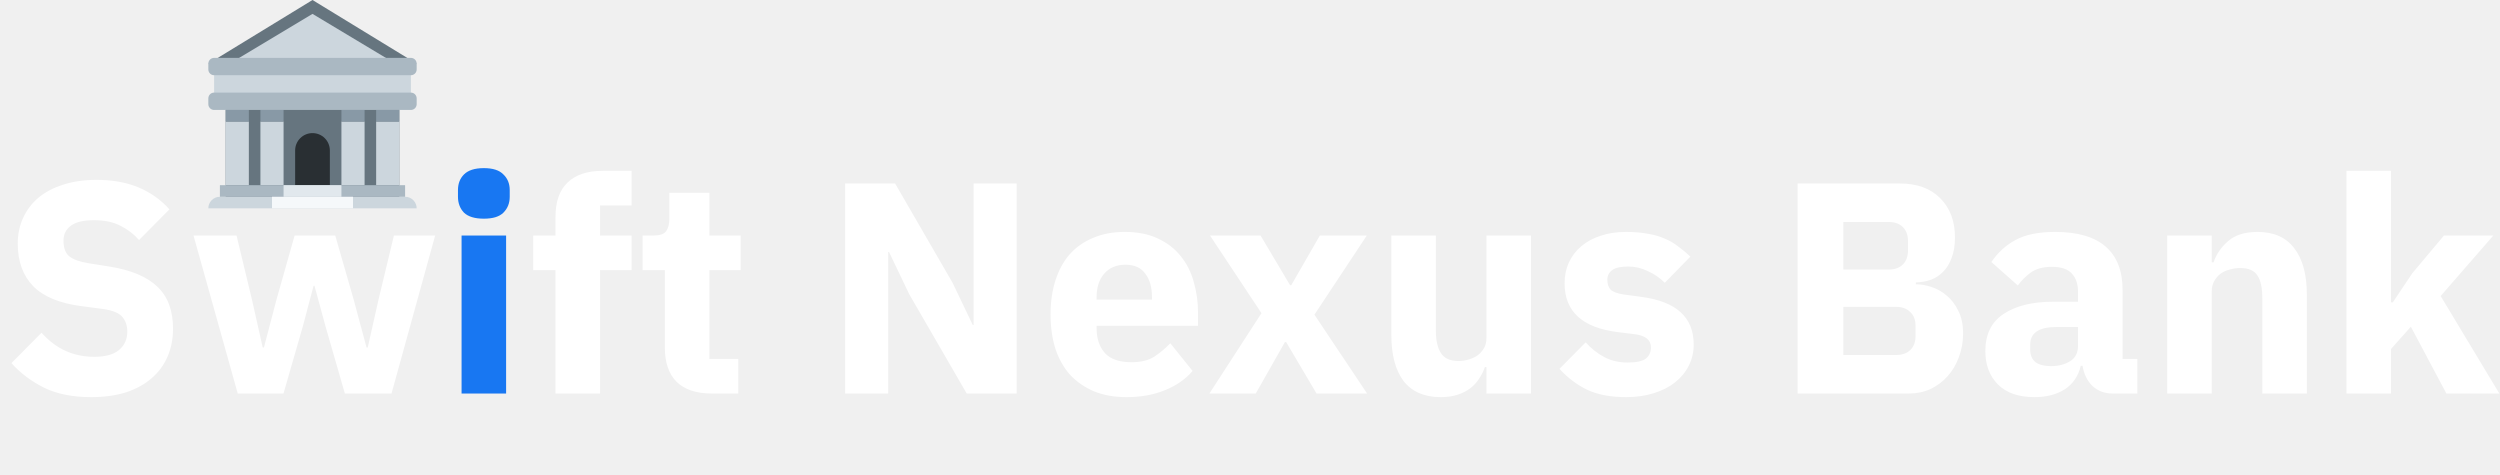
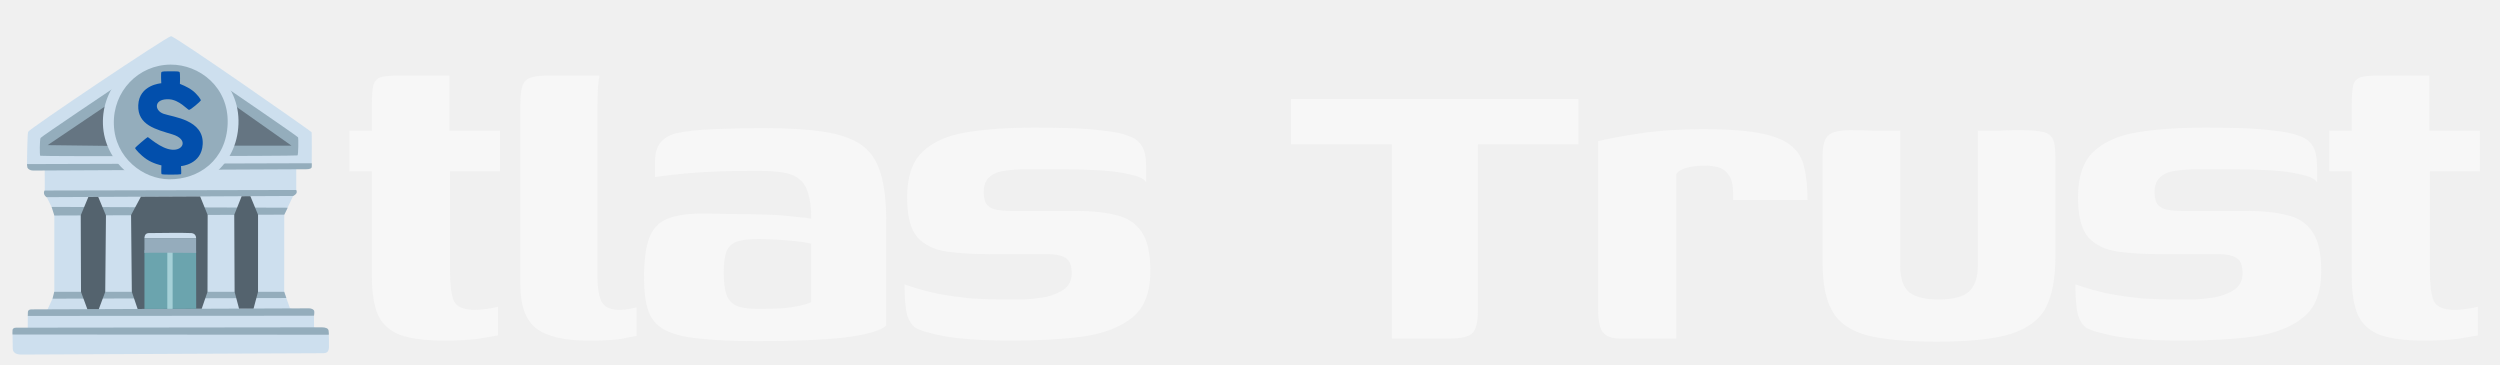
- <svg xmlns="http://www.w3.org/2000/svg" width="216" height="41" viewBox="0 0 216 41" fill="none">
-   <path d="M7.878 34.312C6.283 34.312 4.931 34.043 3.822 33.506C2.713 32.951 1.768 32.241 0.988 31.374L3.588 28.748C4.819 30.135 6.335 30.828 8.138 30.828C9.109 30.828 9.828 30.629 10.296 30.23C10.764 29.831 10.998 29.303 10.998 28.644C10.998 28.141 10.859 27.725 10.582 27.396C10.305 27.049 9.741 26.815 8.892 26.694L7.098 26.46C5.174 26.217 3.761 25.637 2.86 24.718C1.976 23.799 1.534 22.577 1.534 21.052C1.534 20.237 1.69 19.492 2.002 18.816C2.314 18.14 2.756 17.559 3.328 17.074C3.917 16.589 4.628 16.216 5.46 15.956C6.309 15.679 7.271 15.54 8.346 15.54C9.715 15.54 10.92 15.757 11.96 16.19C13 16.623 13.893 17.256 14.638 18.088L12.012 20.74C11.579 20.237 11.05 19.83 10.426 19.518C9.819 19.189 9.048 19.024 8.112 19.024C7.228 19.024 6.569 19.18 6.136 19.492C5.703 19.804 5.486 20.237 5.486 20.792C5.486 21.416 5.651 21.867 5.98 22.144C6.327 22.421 6.881 22.621 7.644 22.742L9.438 23.028C11.31 23.323 12.697 23.903 13.598 24.77C14.499 25.619 14.95 26.833 14.95 28.41C14.95 29.277 14.794 30.074 14.482 30.802C14.17 31.53 13.711 32.154 13.104 32.674C12.515 33.194 11.778 33.601 10.894 33.896C10.01 34.173 9.005 34.312 7.878 34.312ZM16.719 20.35H20.437L21.763 25.862L22.699 30.022H22.803L23.895 25.862L25.455 20.35H28.965L30.551 25.862L31.669 30.022H31.773L32.709 25.862L34.035 20.35H37.597L33.827 34H29.797L28.133 28.228L27.171 24.692H27.093L26.157 28.228L24.493 34H20.541L16.719 20.35ZM47.995 23.34H46.071V20.35H47.995V18.738C47.995 17.421 48.342 16.433 49.035 15.774C49.729 15.098 50.743 14.76 52.077 14.76H54.573V17.75H51.843V20.35H54.573V23.34H51.843V34H47.995V23.34ZM61.498 34C60.163 34 59.149 33.662 58.456 32.986C57.78 32.31 57.442 31.322 57.442 30.022V23.34H55.518V20.35H56.48C57 20.35 57.355 20.229 57.546 19.986C57.737 19.726 57.832 19.362 57.832 18.894V16.658H61.29V20.35H63.994V23.34H61.29V31.01H63.786V34H61.498ZM78.558 25.42L76.816 21.78H76.738V34H73.02V15.852H77.336L82.302 24.432L84.044 28.072H84.122V15.852H87.84V34H83.524L78.558 25.42ZM97.32 34.312C96.28 34.312 95.353 34.147 94.538 33.818C93.723 33.471 93.03 32.995 92.458 32.388C91.903 31.764 91.479 31.01 91.184 30.126C90.907 29.242 90.768 28.254 90.768 27.162C90.768 26.087 90.907 25.117 91.184 24.25C91.461 23.366 91.869 22.612 92.406 21.988C92.961 21.364 93.637 20.887 94.434 20.558C95.231 20.211 96.141 20.038 97.164 20.038C98.291 20.038 99.253 20.229 100.05 20.61C100.865 20.991 101.523 21.503 102.026 22.144C102.546 22.785 102.919 23.531 103.144 24.38C103.387 25.212 103.508 26.087 103.508 27.006V28.15H94.746V28.358C94.746 29.259 94.989 29.979 95.474 30.516C95.959 31.036 96.722 31.296 97.762 31.296C98.559 31.296 99.209 31.14 99.712 30.828C100.215 30.499 100.683 30.109 101.116 29.658L103.04 32.05C102.433 32.761 101.636 33.315 100.648 33.714C99.677 34.113 98.568 34.312 97.32 34.312ZM97.242 22.872C96.462 22.872 95.847 23.132 95.396 23.652C94.963 24.155 94.746 24.831 94.746 25.68V25.888H99.53V25.654C99.53 24.822 99.339 24.155 98.958 23.652C98.594 23.132 98.022 22.872 97.242 22.872ZM104.493 34L108.991 27.058L104.545 20.35H108.913L111.461 24.64H111.565L114.035 20.35H118.091L113.567 27.188L118.117 34H113.749L111.123 29.554H111.019L108.497 34H104.493ZM128.428 31.712H128.298C128.177 32.059 128.012 32.388 127.804 32.7C127.614 33.012 127.362 33.289 127.05 33.532C126.738 33.775 126.366 33.965 125.932 34.104C125.516 34.243 125.031 34.312 124.476 34.312C123.072 34.312 122.006 33.853 121.278 32.934C120.568 31.998 120.212 30.663 120.212 28.93V20.35H124.06V28.592C124.06 29.424 124.208 30.065 124.502 30.516C124.797 30.967 125.3 31.192 126.01 31.192C126.305 31.192 126.6 31.149 126.894 31.062C127.189 30.975 127.449 30.854 127.674 30.698C127.9 30.525 128.082 30.317 128.22 30.074C128.359 29.831 128.428 29.545 128.428 29.216V20.35H132.276V34H128.428V31.712ZM140.485 34.312C139.167 34.312 138.058 34.104 137.157 33.688C136.255 33.255 135.449 32.648 134.739 31.868L137.001 29.58C137.486 30.117 138.023 30.542 138.613 30.854C139.202 31.166 139.869 31.322 140.615 31.322C141.377 31.322 141.906 31.209 142.201 30.984C142.495 30.741 142.643 30.421 142.643 30.022C142.643 29.381 142.183 28.999 141.265 28.878L139.783 28.696C136.715 28.315 135.181 26.911 135.181 24.484C135.181 23.825 135.302 23.227 135.545 22.69C135.805 22.135 136.16 21.667 136.611 21.286C137.079 20.887 137.633 20.584 138.275 20.376C138.933 20.151 139.67 20.038 140.485 20.038C141.195 20.038 141.819 20.09 142.357 20.194C142.911 20.281 143.397 20.419 143.813 20.61C144.246 20.783 144.636 21.009 144.983 21.286C145.347 21.546 145.702 21.841 146.049 22.17L143.839 24.432C143.405 23.999 142.911 23.661 142.357 23.418C141.819 23.158 141.265 23.028 140.693 23.028C140.034 23.028 139.566 23.132 139.289 23.34C139.011 23.548 138.873 23.825 138.873 24.172C138.873 24.536 138.968 24.822 139.159 25.03C139.367 25.221 139.748 25.359 140.303 25.446L141.837 25.654C144.835 26.053 146.335 27.422 146.335 29.762C146.335 30.421 146.196 31.027 145.919 31.582C145.641 32.137 145.243 32.622 144.723 33.038C144.22 33.437 143.605 33.749 142.877 33.974C142.166 34.199 141.369 34.312 140.485 34.312ZM155.311 15.852H164.125C165.633 15.852 166.803 16.277 167.635 17.126C168.484 17.975 168.909 19.102 168.909 20.506C168.909 21.199 168.813 21.789 168.623 22.274C168.449 22.759 168.207 23.158 167.895 23.47C167.6 23.782 167.245 24.016 166.829 24.172C166.43 24.311 165.997 24.389 165.529 24.406V24.562C165.962 24.562 166.413 24.64 166.881 24.796C167.366 24.952 167.808 25.203 168.207 25.55C168.605 25.879 168.935 26.313 169.195 26.85C169.472 27.387 169.611 28.046 169.611 28.826C169.611 29.537 169.489 30.213 169.247 30.854C169.021 31.478 168.701 32.024 168.285 32.492C167.869 32.96 167.375 33.333 166.803 33.61C166.231 33.87 165.607 34 164.931 34H155.311V15.852ZM159.263 30.672H163.813C164.333 30.672 164.74 30.533 165.035 30.256C165.347 29.961 165.503 29.554 165.503 29.034V28.15C165.503 27.63 165.347 27.231 165.035 26.954C164.74 26.659 164.333 26.512 163.813 26.512H159.263V30.672ZM159.263 23.288H163.189C163.709 23.288 164.116 23.141 164.411 22.846C164.705 22.551 164.853 22.144 164.853 21.624V20.844C164.853 20.324 164.705 19.917 164.411 19.622C164.116 19.327 163.709 19.18 163.189 19.18H159.263V23.288ZM182.532 34C181.839 34 181.258 33.783 180.79 33.35C180.34 32.917 180.054 32.336 179.932 31.608H179.776C179.568 32.492 179.109 33.168 178.398 33.636C177.688 34.087 176.812 34.312 175.772 34.312C174.403 34.312 173.354 33.948 172.626 33.22C171.898 32.492 171.534 31.53 171.534 30.334C171.534 28.895 172.054 27.829 173.094 27.136C174.152 26.425 175.582 26.07 177.384 26.07H179.542V25.212C179.542 24.553 179.369 24.033 179.022 23.652C178.676 23.253 178.095 23.054 177.28 23.054C176.518 23.054 175.911 23.219 175.46 23.548C175.01 23.877 174.637 24.25 174.342 24.666L172.054 22.638C172.609 21.823 173.302 21.191 174.134 20.74C174.984 20.272 176.128 20.038 177.566 20.038C179.508 20.038 180.964 20.463 181.934 21.312C182.905 22.161 183.39 23.401 183.39 25.03V31.01H184.664V34H182.532ZM177.202 31.634C177.844 31.634 178.39 31.495 178.84 31.218C179.308 30.941 179.542 30.49 179.542 29.866V28.254H177.67C176.162 28.254 175.408 28.765 175.408 29.788V30.178C175.408 30.681 175.564 31.053 175.876 31.296C176.188 31.521 176.63 31.634 177.202 31.634ZM187.247 34V20.35H191.095V22.664H191.251C191.494 21.953 191.918 21.338 192.525 20.818C193.132 20.298 193.972 20.038 195.047 20.038C196.451 20.038 197.508 20.506 198.219 21.442C198.947 22.378 199.311 23.713 199.311 25.446V34H195.463V25.758C195.463 24.874 195.324 24.224 195.047 23.808C194.77 23.375 194.276 23.158 193.565 23.158C193.253 23.158 192.95 23.201 192.655 23.288C192.36 23.357 192.092 23.479 191.849 23.652C191.624 23.825 191.442 24.042 191.303 24.302C191.164 24.545 191.095 24.831 191.095 25.16V34H187.247ZM202.735 14.76H206.583V26.122H206.739L208.429 23.6L211.159 20.35H215.423L210.873 25.576L215.943 34H211.367L208.299 28.228L206.583 30.152V34H202.735V14.76Z" fill="white" />
-   <path d="M41.804 18.894C41.024 18.894 40.452 18.721 40.088 18.374C39.741 18.01 39.568 17.551 39.568 16.996V16.424C39.568 15.869 39.741 15.419 40.088 15.072C40.452 14.708 41.024 14.526 41.804 14.526C42.584 14.526 43.147 14.708 43.494 15.072C43.858 15.419 44.04 15.869 44.04 16.424V16.996C44.04 17.551 43.858 18.01 43.494 18.374C43.147 18.721 42.584 18.894 41.804 18.894ZM39.88 20.35H43.728V34H39.88V20.35Z" fill="#1877F2" />
-   <g clip-path="url(#clip0_695_5495)">
-     <path d="M19.5 8H34.5V17H19.5V8Z" fill="#66757F" />
-     <path d="M19 17H35C35.265 17 35.52 17.105 35.707 17.293C35.895 17.48 36 17.735 36 18H18C18 17.735 18.105 17.48 18.293 17.293C18.48 17.105 18.735 17 19 17Z" fill="#CCD6DD" />
-     <path d="M27 11.5C26.602 11.5 26.221 11.658 25.939 11.939C25.658 12.221 25.5 12.602 25.5 13V16H28.5V13C28.5 12.602 28.342 12.221 28.061 11.939C27.779 11.658 27.398 11.5 27 11.5Z" fill="#292F33" />
-     <path d="M19.5 10.5H21.5V16H19.5V10.5ZM22.5 10.5H24.5V16H22.5V10.5ZM32.5 10.5H34.5V16H32.5V10.5ZM29.5 10.5H31.5V16H29.5V10.5Z" fill="#CCD6DD" />
-     <path d="M19 16H35V17H19V16Z" fill="#AAB8C2" />
-     <path d="M36 5.5L27 0L18 5.5H36Z" fill="#66757F" />
-     <path d="M27 1.2L19 6V8H35V6L27 1.2Z" fill="#CCD6DD" />
-     <path d="M19.5 9.5H21.5V10.5H19.5V9.5ZM22.5 9.5H24.5V10.5H22.5V9.5ZM29.5 9.5H31.5V10.5H29.5V9.5ZM32.5 9.5H34.5V10.5H32.5V9.5Z" fill="#8899A6" />
-     <path d="M18.5 6H35.5V8.5H18.5V6Z" fill="#CCD6DD" />
-     <path d="M36 6C36 6.133 35.947 6.26 35.854 6.354C35.76 6.447 35.633 6.5 35.5 6.5H18.5C18.367 6.5 18.24 6.447 18.146 6.354C18.053 6.26 18 6.133 18 6V5.5C18 5.367 18.053 5.24 18.146 5.146C18.24 5.053 18.367 5 18.5 5H35.5C35.633 5 35.76 5.053 35.854 5.146C35.947 5.24 36 5.367 36 5.5V6ZM36 9C36 9.133 35.947 9.26 35.854 9.354C35.76 9.447 35.633 9.5 35.5 9.5H18.5C18.367 9.5 18.24 9.447 18.146 9.354C18.053 9.26 18 9.133 18 9V8.5C18 8.367 18.053 8.24 18.146 8.146C18.24 8.053 18.367 8 18.5 8H35.5C35.633 8 35.76 8.053 35.854 8.146C35.947 8.24 36 8.367 36 8.5V9Z" fill="#AAB8C2" />
-     <path d="M24.5 16H29.5V17H24.5V16Z" fill="#E1E8ED" />
-     <path d="M23.5 17H30.5V18H23.5V17Z" fill="#F5F8FA" />
+ <svg xmlns="http://www.w3.org/2000/svg" width="96" height="14" viewBox="0 0 96 14" fill="none">
+   <path d="M17.06 13.08C16.34 13.08 15.773 13.007 15.36 12.86C14.96 12.7 14.68 12.447 14.52 12.1C14.36 11.74 14.28 11.247 14.28 10.62V6.58H13.42V5.02H14.28V4C14.28 3.667 14.3 3.42 14.34 3.26C14.393 3.1 14.493 3 14.64 2.96C14.787 2.92 15.02 2.9 15.34 2.9H17.26C17.26 2.953 17.26 3.02 17.26 3.1C17.26 3.18 17.26 3.28 17.26 3.4V5.02H19.2V6.58H17.28V10.38C17.28 10.913 17.327 11.3 17.42 11.54C17.527 11.78 17.8 11.9 18.24 11.9C18.36 11.9 18.513 11.887 18.7 11.86C18.9 11.833 19.04 11.807 19.12 11.78V12.88C19.027 12.893 18.793 12.933 18.42 13C18.06 13.053 17.607 13.08 17.06 13.08ZM22.622 13.08C21.688 13.08 21.015 12.927 20.602 12.62C20.188 12.3 19.982 11.74 19.982 10.94V3.98C19.982 3.687 20.008 3.46 20.062 3.3C20.115 3.14 20.222 3.033 20.382 2.98C20.542 2.927 20.775 2.9 21.082 2.9H23.022C23.008 2.94 22.988 3.087 22.962 3.34C22.948 3.593 22.942 3.873 22.942 4.18V10.6C22.942 11.08 23.002 11.42 23.122 11.62C23.242 11.807 23.468 11.9 23.802 11.9C23.922 11.9 24.048 11.887 24.182 11.86C24.328 11.833 24.415 11.813 24.442 11.8V12.9C24.348 12.913 24.175 12.947 23.922 13C23.668 13.053 23.235 13.08 22.622 13.08ZM29.111 13.1C28.177 13.1 27.424 13.067 26.851 13C26.277 12.947 25.831 12.833 25.511 12.66C25.204 12.487 24.997 12.24 24.891 11.92C24.784 11.6 24.731 11.187 24.731 10.68C24.731 10 24.797 9.487 24.931 9.14C25.064 8.78 25.297 8.533 25.631 8.4C25.964 8.267 26.411 8.2 26.971 8.2C27.304 8.2 27.684 8.207 28.111 8.22C28.551 8.22 28.977 8.227 29.391 8.24C29.817 8.253 30.184 8.28 30.491 8.32C30.811 8.347 31.031 8.373 31.151 8.4C31.151 7.987 31.111 7.66 31.031 7.42C30.964 7.18 30.851 7 30.691 6.88C30.531 6.747 30.317 6.66 30.051 6.62C29.784 6.58 29.457 6.56 29.071 6.56C28.604 6.56 28.137 6.567 27.671 6.58C27.217 6.593 26.771 6.62 26.331 6.66C25.904 6.7 25.511 6.747 25.151 6.8V6.24C25.151 5.88 25.231 5.613 25.391 5.44C25.551 5.267 25.771 5.153 26.051 5.1C26.357 5.033 26.811 4.987 27.411 4.96C28.024 4.933 28.684 4.92 29.391 4.92C30.284 4.92 31.031 4.967 31.631 5.06C32.244 5.153 32.724 5.32 33.071 5.56C33.417 5.8 33.664 6.16 33.811 6.64C33.957 7.107 34.031 7.733 34.031 8.52V12.5C33.817 12.7 33.284 12.853 32.431 12.96C31.591 13.053 30.484 13.1 29.111 13.1ZM29.091 11.86C29.464 11.86 29.777 11.853 30.031 11.84C30.297 11.813 30.524 11.78 30.711 11.74C30.897 11.7 31.044 11.653 31.151 11.6V9.36C31.004 9.32 30.797 9.287 30.531 9.26C30.277 9.233 30.017 9.213 29.751 9.2C29.484 9.187 29.277 9.18 29.131 9.18C28.811 9.18 28.551 9.207 28.351 9.26C28.151 9.313 28.004 9.433 27.911 9.62C27.831 9.807 27.791 10.093 27.791 10.48C27.791 10.813 27.824 11.087 27.891 11.3C27.957 11.5 28.084 11.647 28.271 11.74C28.457 11.82 28.731 11.86 29.091 11.86ZM38.834 13.08C38.514 13.08 38.174 13.073 37.814 13.06C37.454 13.047 37.094 13.02 36.734 12.98C36.388 12.94 36.068 12.88 35.774 12.8C35.534 12.747 35.334 12.68 35.174 12.6C35.028 12.507 34.914 12.34 34.834 12.1C34.768 11.847 34.734 11.453 34.734 10.92C35.148 11.067 35.574 11.187 36.014 11.28C36.454 11.36 36.881 11.42 37.294 11.46C37.721 11.487 38.114 11.5 38.474 11.5C38.728 11.5 39.001 11.5 39.294 11.5C39.601 11.487 39.894 11.453 40.174 11.4C40.454 11.333 40.688 11.233 40.874 11.1C41.061 10.953 41.154 10.753 41.154 10.5C41.154 10.193 41.074 9.993 40.914 9.9C40.754 9.807 40.541 9.76 40.274 9.76H37.994C37.381 9.76 36.834 9.727 36.354 9.66C35.888 9.593 35.514 9.413 35.234 9.12C34.968 8.813 34.834 8.3 34.834 7.58C34.834 6.793 35.028 6.213 35.414 5.84C35.814 5.453 36.381 5.2 37.114 5.08C37.848 4.96 38.728 4.9 39.754 4.9C40.128 4.9 40.561 4.907 41.054 4.92C41.561 4.933 42.001 4.967 42.374 5.02C42.788 5.06 43.108 5.127 43.334 5.22C43.574 5.3 43.748 5.433 43.854 5.62C43.961 5.793 44.014 6.067 44.014 6.44V7C43.934 6.867 43.728 6.767 43.394 6.7C43.074 6.62 42.681 6.567 42.214 6.54C41.761 6.513 41.281 6.5 40.774 6.5C40.281 6.5 39.821 6.5 39.394 6.5C39.101 6.5 38.828 6.52 38.574 6.56C38.334 6.587 38.141 6.667 37.994 6.8C37.848 6.92 37.774 7.12 37.774 7.4C37.774 7.613 37.821 7.773 37.914 7.88C38.008 7.973 38.134 8.033 38.294 8.06C38.454 8.087 38.634 8.1 38.834 8.1H41.374C41.934 8.1 42.428 8.153 42.854 8.26C43.281 8.353 43.608 8.567 43.834 8.9C44.061 9.22 44.174 9.727 44.174 10.42C44.174 11.22 43.948 11.807 43.494 12.18C43.041 12.553 42.414 12.8 41.614 12.92C40.814 13.027 39.888 13.08 38.834 13.08ZM49.571 3.8H60.611V5.54H56.751V11.92C56.751 12.347 56.684 12.633 56.551 12.78C56.418 12.927 56.118 13 55.651 13H53.451V5.54H49.571V3.8ZM64.369 13H62.209C61.915 13 61.702 12.927 61.569 12.78C61.435 12.633 61.369 12.34 61.369 11.9V5.42C61.742 5.327 62.282 5.227 62.989 5.12C63.709 5.013 64.515 4.96 65.409 4.96C66.342 4.96 67.075 5.013 67.609 5.12C68.155 5.227 68.555 5.393 68.809 5.62C69.062 5.833 69.222 6.113 69.289 6.46C69.369 6.793 69.409 7.2 69.409 7.68H66.549V7.4C66.549 7.08 66.489 6.847 66.369 6.7C66.262 6.553 66.129 6.46 65.969 6.42C65.809 6.38 65.642 6.36 65.469 6.36C65.202 6.36 64.969 6.387 64.769 6.44C64.582 6.493 64.449 6.573 64.369 6.68V13ZM72.967 5.02V10.2C72.967 10.68 73.08 11.02 73.307 11.22C73.547 11.407 73.927 11.5 74.447 11.5C74.993 11.5 75.38 11.4 75.607 11.2C75.833 10.987 75.947 10.66 75.947 10.22V5.02C75.96 5.02 76.047 5.02 76.207 5.02C76.367 5.02 76.547 5.02 76.747 5.02C76.96 5.007 77.153 5 77.327 5C77.513 5 77.627 5 77.667 5C77.973 5 78.22 5.02 78.407 5.06C78.593 5.087 78.727 5.167 78.807 5.3C78.887 5.433 78.927 5.667 78.927 6V9.88C78.927 10.68 78.807 11.32 78.567 11.8C78.327 12.267 77.88 12.607 77.227 12.82C76.573 13.02 75.627 13.12 74.387 13.12C73.24 13.12 72.347 13.04 71.707 12.88C71.067 12.707 70.62 12.4 70.367 11.96C70.113 11.52 69.987 10.9 69.987 10.1V6C69.987 5.613 70.053 5.353 70.187 5.22C70.32 5.073 70.607 5 71.047 5C71.367 5 71.687 5.007 72.007 5.02C72.327 5.02 72.647 5.02 72.967 5.02ZM83.795 13.08C83.475 13.08 83.135 13.073 82.775 13.06C82.415 13.047 82.055 13.02 81.695 12.98C81.349 12.94 81.029 12.88 80.735 12.8C80.495 12.747 80.295 12.68 80.135 12.6C79.989 12.507 79.875 12.34 79.795 12.1C79.729 11.847 79.695 11.453 79.695 10.92C80.109 11.067 80.535 11.187 80.975 11.28C81.415 11.36 81.842 11.42 82.255 11.46C82.682 11.487 83.075 11.5 83.435 11.5C83.689 11.5 83.962 11.5 84.255 11.5C84.562 11.487 84.855 11.453 85.135 11.4C85.415 11.333 85.649 11.233 85.835 11.1C86.022 10.953 86.115 10.753 86.115 10.5C86.115 10.193 86.035 9.993 85.875 9.9C85.715 9.807 85.502 9.76 85.235 9.76H82.955C82.342 9.76 81.795 9.727 81.315 9.66C80.849 9.593 80.475 9.413 80.195 9.12C79.929 8.813 79.795 8.3 79.795 7.58C79.795 6.793 79.989 6.213 80.375 5.84C80.775 5.453 81.342 5.2 82.075 5.08C82.809 4.96 83.689 4.9 84.715 4.9C85.089 4.9 85.522 4.907 86.015 4.92C86.522 4.933 86.962 4.967 87.335 5.02C87.749 5.06 88.069 5.127 88.295 5.22C88.535 5.3 88.709 5.433 88.815 5.62C88.922 5.793 88.975 6.067 88.975 6.44V7C88.895 6.867 88.689 6.767 88.355 6.7C88.035 6.62 87.642 6.567 87.175 6.54C86.722 6.513 86.242 6.5 85.735 6.5C85.242 6.5 84.782 6.5 84.355 6.5C84.062 6.5 83.789 6.52 83.535 6.56C83.295 6.587 83.102 6.667 82.955 6.8C82.809 6.92 82.735 7.12 82.735 7.4C82.735 7.613 82.782 7.773 82.875 7.88C82.969 7.973 83.095 8.033 83.255 8.06C83.415 8.087 83.595 8.1 83.795 8.1H86.335C86.895 8.1 87.389 8.153 87.815 8.26C88.242 8.353 88.569 8.567 88.795 8.9C89.022 9.22 89.135 9.727 89.135 10.42C89.135 11.22 88.909 11.807 88.455 12.18C88.002 12.553 87.375 12.8 86.575 12.92C85.775 13.027 84.849 13.08 83.795 13.08ZM93.087 13.08C92.367 13.08 91.801 13.007 91.387 12.86C90.987 12.7 90.707 12.447 90.547 12.1C90.387 11.74 90.307 11.247 90.307 10.62V6.58H89.447V5.02H90.307V4C90.307 3.667 90.327 3.42 90.367 3.26C90.421 3.1 90.521 3 90.667 2.96C90.814 2.92 91.047 2.9 91.367 2.9H93.287C93.287 2.953 93.287 3.02 93.287 3.1C93.287 3.18 93.287 3.28 93.287 3.4V5.02H95.227V6.58H93.307V10.38C93.307 10.913 93.354 11.3 93.447 11.54C93.554 11.78 93.827 11.9 94.267 11.9C94.387 11.9 94.541 11.887 94.727 11.86C94.927 11.833 95.067 11.807 95.147 11.78V12.88C95.054 12.893 94.821 12.933 94.447 13C94.087 13.053 93.634 13.08 93.087 13.08Z" fill="#F7F7F7" />
+   <g clip-path="url(#clip0_1138_2744)">
+     <path d="M6.565 1.39C6.395 1.411 1.109 4.955 1.079 5.063C1.048 5.171 1.036 6.301 1.036 6.301L1.717 6.517L1.72 7.415L2.085 8.161V11.317L1.813 11.911L1.066 12.131V12.666L0.481 12.843C0.481 12.843 0.49 13.301 0.49 13.378C0.49 13.454 0.515 13.615 0.821 13.615C1.126 13.615 12.284 13.563 12.397 13.563C12.509 13.563 12.626 13.541 12.632 13.339C12.638 13.137 12.626 12.851 12.626 12.851L12.059 12.571L12.057 12.123L11.135 11.839L10.913 11.209L10.916 8.243L11.269 7.497L11.376 7.295V6.493L11.97 6.268C11.97 6.268 11.981 5.107 11.964 5.074C11.949 5.041 6.705 1.374 6.565 1.39Z" fill="#CDDFEE" />
+     <path d="M1.557 5.298C1.525 5.376 1.517 5.953 1.546 5.982C1.574 6.01 11.391 5.995 11.425 5.968C11.458 5.94 11.463 5.313 11.447 5.275C11.431 5.236 8.663 3.346 8.663 3.346L4.384 3.368C4.383 3.368 1.575 5.252 1.557 5.298ZM0.481 12.845C0.472 12.823 0.481 12.717 0.481 12.675C0.481 12.632 0.522 12.583 0.613 12.583C0.705 12.583 12.307 12.567 12.364 12.569C12.507 12.574 12.604 12.605 12.618 12.696C12.632 12.787 12.627 12.854 12.627 12.854L0.481 12.845ZM12.059 12.124L1.067 12.132C1.067 12.132 1.071 12.02 1.071 11.981C1.071 11.942 1.092 11.88 1.223 11.88C1.354 11.88 11.777 11.84 11.867 11.84C11.956 11.84 12.053 11.882 12.066 11.944C12.078 12.005 12.059 12.124 12.059 12.124ZM10.995 11.444L10.914 11.206L2.083 11.204L2.017 11.469L10.995 11.444ZM1.982 7.945L11.047 7.976L10.917 8.243L2.086 8.276L1.982 7.945ZM1.783 7.571C1.783 7.571 1.703 7.513 1.69 7.437C1.677 7.361 1.712 7.316 1.712 7.316L11.377 7.295C11.377 7.295 11.414 7.37 11.382 7.423C11.351 7.477 11.261 7.525 11.261 7.525L1.783 7.571ZM1.036 6.301L11.971 6.268C11.971 6.268 11.978 6.373 11.971 6.416C11.965 6.46 11.908 6.499 11.763 6.499H11.618C11.618 6.499 1.381 6.549 1.268 6.549C1.154 6.549 1.073 6.487 1.053 6.436C1.042 6.402 1.036 6.301 1.036 6.301Z" fill="#94ADBC" />
+     <path d="M1.829 5.573L4.13 4.021L4.284 5.604L1.829 5.573ZM8.892 3.969L11.195 5.594H8.83L8.892 3.969Z" fill="#657582" />
+     <path d="M3.393 7.564L3.772 7.563L4.069 8.275L4.041 11.206L3.794 11.87L3.354 11.871L3.111 11.21L3.1 8.269L3.393 7.564ZM5.41 7.554L5.033 8.259L5.062 11.206L5.285 11.865L7.746 11.855L7.968 11.206L7.974 8.253L7.686 7.543L5.41 7.554ZM9.28 7.536L9.614 7.534L9.909 8.246L9.908 11.207L9.737 11.849L9.179 11.85L9.009 11.207L8.995 8.249L9.28 7.536Z" fill="#54636E" />
+     <path d="M5.547 11.864V9.604L7.53 9.624L7.534 11.858L5.547 11.864Z" fill="#6BA4AE" />
+     <path d="M6.425 9.502L6.424 11.861L6.629 11.86V9.536L6.425 9.502Z" fill="#A5D0D7" />
+     <path d="M5.547 9.712V9.146H7.53V9.712C7.53 9.712 5.565 9.695 5.547 9.712Z" fill="#95ACBC" />
+     <path d="M5.547 9.145H7.53C7.53 9.145 7.538 8.969 7.354 8.951C7.17 8.934 5.82 8.948 5.706 8.951C5.536 8.956 5.547 9.145 5.547 9.145Z" fill="#CCDEED" />
+     <path d="M6.54 2.128C5.068 2.138 3.903 3.302 3.953 4.773C4.003 6.245 5.352 7.28 6.54 7.271C7.786 7.261 9.098 6.37 9.157 4.765C9.217 3.161 7.866 2.119 6.54 2.128Z" fill="#CDDFEE" />
+     <path d="M6.549 2.481C5.317 2.489 4.331 3.5 4.372 4.781C4.413 6.063 5.498 6.876 6.492 6.885C7.638 6.895 8.694 6.145 8.742 4.749C8.791 3.352 7.659 2.474 6.549 2.481Z" fill="#94ADBC" />
+     <path d="M6.193 3.197C6.193 3.197 6.171 2.805 6.198 2.771C6.226 2.738 6.338 2.738 6.554 2.738C6.771 2.738 6.86 2.738 6.893 2.765C6.927 2.793 6.909 3.221 6.909 3.221C6.909 3.221 7.204 3.332 7.388 3.474C7.583 3.624 7.722 3.825 7.711 3.858C7.699 3.892 7.31 4.231 7.255 4.22C7.199 4.208 6.882 3.838 6.504 3.813C5.904 3.775 5.909 4.242 6.282 4.37C6.654 4.498 7.829 4.599 7.784 5.535C7.745 6.322 6.95 6.378 6.95 6.378C6.95 6.378 6.972 6.672 6.95 6.69C6.928 6.707 6.227 6.717 6.204 6.685C6.182 6.652 6.199 6.35 6.199 6.35C6.199 6.35 5.888 6.289 5.632 6.117C5.376 5.944 5.192 5.717 5.187 5.688C5.182 5.661 5.638 5.277 5.67 5.266C5.703 5.255 6.167 5.712 6.605 5.749C7.049 5.788 7.238 5.349 6.621 5.16C6.003 4.971 5.275 4.81 5.309 4.037C5.342 3.252 6.193 3.197 6.193 3.197Z" fill="#024FAC" />
  </g>
  <defs>
-     <clipPath id="clip0_695_5495">
-       <rect width="18" height="18" fill="white" transform="translate(18)" />
+     <clipPath id="clip0_1138_2744">
+       <rect width="13" height="13" fill="white" transform="translate(0 1)" />
    </clipPath>
  </defs>
</svg>
